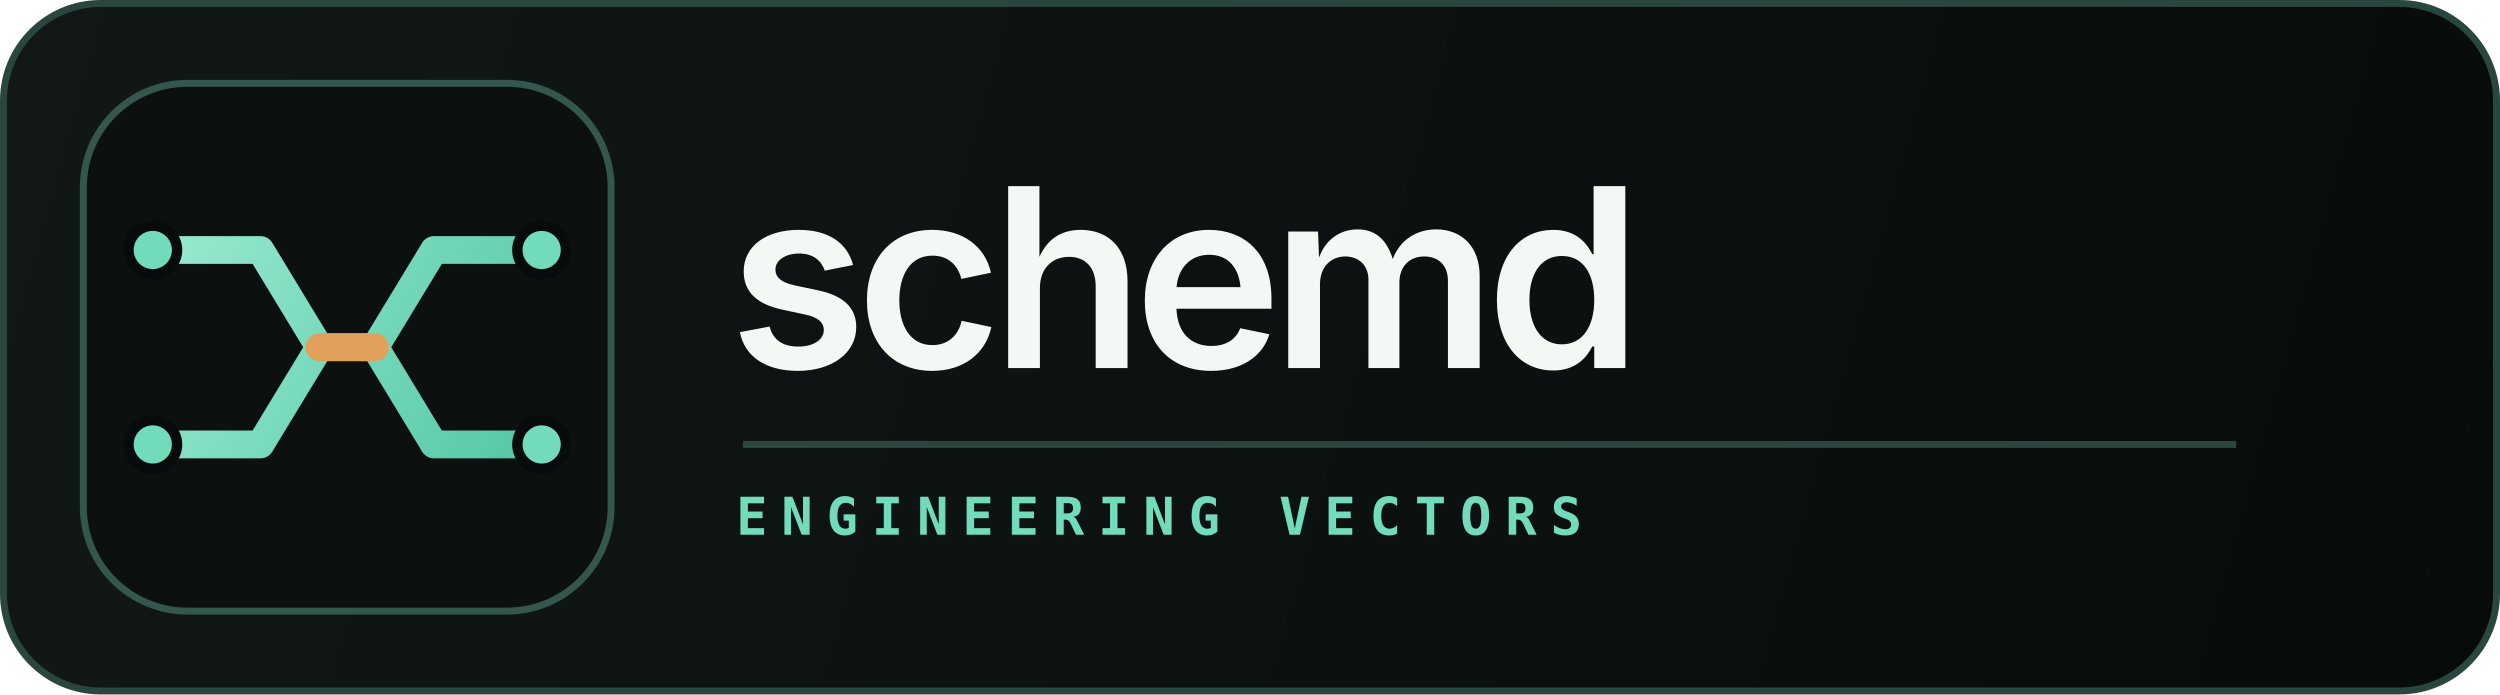
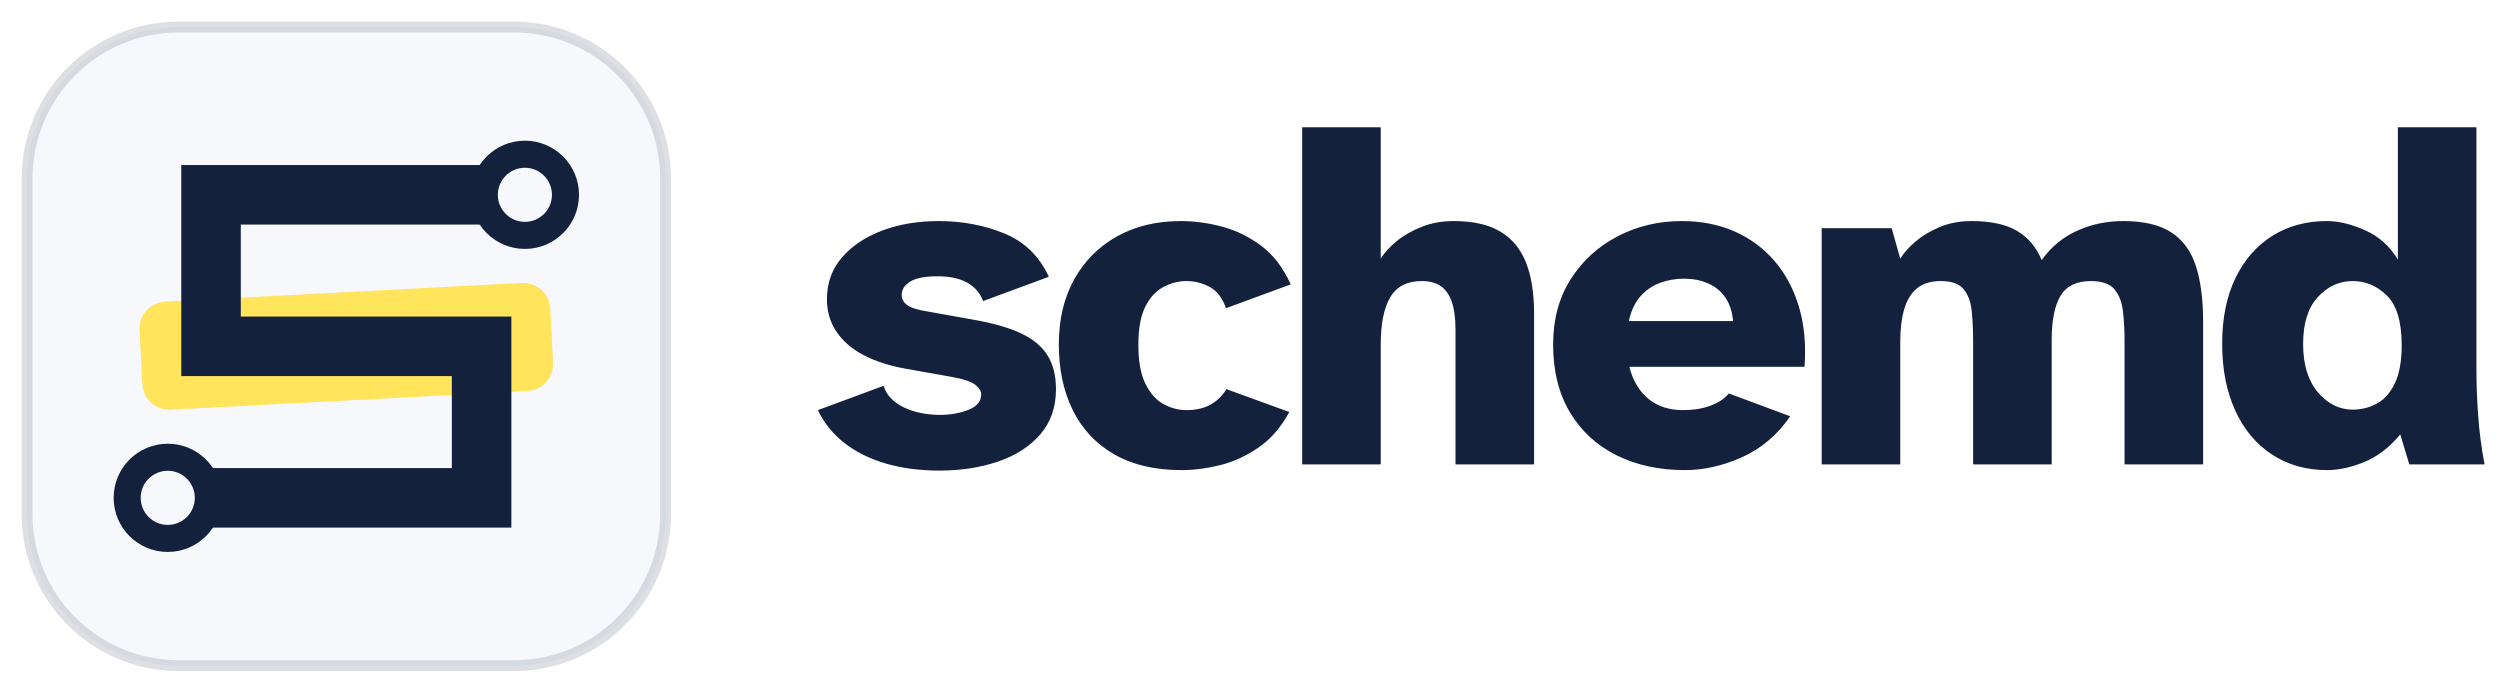
- <svg xmlns="http://www.w3.org/2000/svg" viewBox="0 0 720 200" role="img" aria-labelledby="title description">
-   <defs>
-     <linearGradient id="surface" x1="0" y1="0" x2="720" y2="200" gradientUnits="userSpaceOnUse">
-       <stop stop-color="#111817" />
-       <stop offset="1" stop-color="#080b0b" />
-     </linearGradient>
-     <linearGradient id="signal" x1="42" y1="68" x2="158" y2="132" gradientUnits="userSpaceOnUse">
-       <stop stop-color="#9aead1" />
-       <stop offset="1" stop-color="#52c7a5" />
-     </linearGradient>
-   </defs>
-   <rect x="1" y="1" width="718" height="198" rx="28" fill="url(#surface)" stroke="#29473f" stroke-width="2" />
-   <g>
-     <rect x="24" y="24" width="152" height="152" rx="30" fill="#0c1110" stroke="#33574d" stroke-width="2" />
-     <path d="M44 72h31l17 28h16l17-28h31M44 128h31l17-28m16 0 17 28h31" fill="none" stroke="url(#signal)" stroke-width="8" stroke-linecap="round" stroke-linejoin="round" />
-     <path d="M92 100h16" stroke="#e1a15c" stroke-width="8" stroke-linecap="round" />
-     <g fill="#72dbbb" stroke="#080b0b" stroke-width="3">
-       <circle cx="44" cy="72" r="7" />
-       <circle cx="156" cy="72" r="7" />
-       <circle cx="44" cy="128" r="7" />
-       <circle cx="156" cy="128" r="7" />
-     </g>
-   </g>
-   <text x="210" y="106" fill="#f4f8f5" font-family="Inter, 'Fira Sans', system-ui, sans-serif" font-size="72" font-weight="640" letter-spacing="-3">schemd</text>
-   <path d="M214 128h430" stroke="#29473f" stroke-width="2" />
-   <text x="212" y="154" fill="#72dbbb" font-family="'Fira Code', ui-monospace, monospace" font-size="15" font-weight="600" letter-spacing="4">ENGINEERING VECTORS</text>
+ <svg xmlns="http://www.w3.org/2000/svg" viewBox="0 0 462 128" role="img" aria-label="schemd">
+   <style>.tile{fill:#F6F8FB;stroke:#14213D24}.hl{fill:#FFE45C}.net{stroke:#14213D}.term{fill:#F6F8FB;stroke:#14213D}.word{fill:#14213D}@media (prefers-color-scheme:dark){.tile{fill:#252F3D;stroke:#E6ECF429}.hl{fill:#E8C93A}.net{stroke:#E6ECF4}.term{fill:#252F3D;stroke:#E6ECF4}.word{fill:#E6ECF4}}</style>
+   <rect class="tile" x="5" y="5" width="118" height="118" rx="28" stroke-width="2" />
+   <rect class="hl" x="26" y="54" width="76" height="20" rx="5" transform="rotate(-3 64 64)" />
+   <path class="net" d="M89.5 36H39V64H89V92H38.5" fill="none" stroke-width="11" />
+   <circle class="term" cx="97" cy="36" r="7.5" stroke-width="5" />
+   <circle class="term" cx="31" cy="92" r="7.5" stroke-width="5" />
+   <path class="word" transform="translate(150 85.82) scale(0.088)" d="M268 13Q206 13 155.0 -2.0Q104 -17 68.0 -45.5Q32 -74 13 -114L151 -165Q160 -136 193.0 -120.0Q226 -104 270 -104Q302 -104 329.0 -114.5Q356 -125 356 -147Q356 -158 342.5 -168.0Q329 -178 287 -185L197 -201Q147 -210 110.0 -229.0Q73 -248 52.5 -278.0Q32 -308 32 -347Q32 -398 63.5 -434.5Q95 -471 148.0 -491.0Q201 -511 267 -511Q341 -511 404.5 -485.0Q468 -459 498 -394L360 -343Q350 -369 326.0 -382.0Q302 -395 265 -395Q225 -395 207.0 -384.0Q189 -373 189 -356Q189 -343 200.5 -334.5Q212 -326 244 -321L339 -304Q402 -293 440.0 -275.0Q478 -257 495.5 -228.5Q513 -200 513 -158Q513 -101 480.0 -63.0Q447 -25 391.5 -6.0Q336 13 268 13Z M777.0 12Q693.0 12 635.5 -21.0Q578.0 -54 548.5 -113.5Q519.0 -173 519.0 -252Q519.0 -331 551.5 -389.0Q584.0 -447 641.5 -479.0Q699.0 -511 775.0 -511Q817.0 -511 861.0 -499.5Q905.0 -488 943.5 -459.5Q982.0 -431 1006.0 -378L870.0 -328Q859.0 -360 836.0 -372.5Q813.0 -385 787.0 -385Q762.0 -385 738.5 -372.5Q715.0 -360 700.5 -331.0Q686.0 -302 686.0 -251Q686.0 -199 701.0 -169.0Q716.0 -139 739.0 -126.5Q762.0 -114 787.0 -114Q817.0 -114 837.5 -125.5Q858.0 -137 871.0 -158L1003.0 -110Q977.0 -62 938.5 -35.5Q900.0 -9 858.0 1.5Q816.0 12 777.0 12Z M1030.0 0V-708H1195.0V-432Q1206.0 -450 1227.5 -468.0Q1249.0 -486 1280.0 -498.5Q1311.0 -511 1348.0 -511Q1409.0 -511 1446.0 -489.0Q1483.0 -467 1500.0 -424.0Q1517.0 -381 1517.0 -318V0H1352.0V-283Q1352.0 -318 1344.5 -340.5Q1337.0 -363 1321.5 -374.0Q1306.0 -385 1281.0 -385Q1235.0 -385 1215.0 -351.0Q1195.0 -317 1195.0 -252V0Z M1834.0 12Q1753.0 12 1690.5 -19.0Q1628.0 -50 1592.5 -109.0Q1557.0 -168 1557.0 -252Q1557.0 -331 1594.0 -389.0Q1631.0 -447 1692.5 -479.0Q1754.0 -511 1827.0 -511Q1889.0 -511 1938.5 -489.0Q1988.0 -467 2022.5 -426.5Q2057.0 -386 2073.5 -330.0Q2090.0 -274 2085.0 -205H1717.0Q1723.0 -182 1733.5 -165.0Q1744.0 -148 1758.5 -136.5Q1773.0 -125 1791.0 -119.5Q1809.0 -114 1829.0 -114Q1863.0 -114 1888.0 -123.5Q1913.0 -133 1926.0 -149L2055.0 -101Q2014.0 -42 1953.5 -15.0Q1893.0 12 1834.0 12ZM1716.0 -301H1935.0Q1932.0 -332 1918.0 -351.5Q1904.0 -371 1881.5 -380.5Q1859.0 -390 1832.0 -390Q1805.0 -390 1781.0 -381.0Q1757.0 -372 1740.0 -352.5Q1723.0 -333 1716.0 -301Z M2121.0 0V-496H2268.0L2286.0 -432Q2297.0 -450 2318.0 -468.0Q2339.0 -486 2369.0 -498.5Q2399.0 -511 2436.0 -511Q2496.0 -511 2531.0 -490.5Q2566.0 -470 2583.0 -429Q2612.0 -470 2657.0 -490.5Q2702.0 -511 2754.0 -511Q2819.0 -511 2855.5 -487.0Q2892.0 -463 2907.0 -416.0Q2922.0 -369 2922.0 -300V0H2757.0V-259Q2757.0 -294 2753.5 -322.5Q2750.0 -351 2735.5 -368.0Q2721.0 -385 2686.0 -385Q2641.0 -385 2622.5 -354.0Q2604.0 -323 2604.0 -261V0H2439.0V-259Q2439.0 -294 2436.0 -322.5Q2433.0 -351 2419.0 -368.0Q2405.0 -385 2371.0 -385Q2340.0 -385 2321.5 -370.0Q2303.0 -355 2294.5 -326.5Q2286.0 -298 2286.0 -257V0Z M3182.0 12Q3117.0 12 3067.0 -20.5Q3017.0 -53 2989.5 -113.0Q2962.0 -173 2962.0 -253Q2962.0 -334 2990.0 -391.5Q3018.0 -449 3067.5 -480.0Q3117.0 -511 3182.0 -511Q3219.0 -511 3262.5 -491.5Q3306.0 -472 3331.0 -430V-708H3496.0V-195Q3496.0 -155 3499.5 -104.0Q3503.0 -53 3513.0 0H3355.0L3336.0 -63Q3302.0 -22 3260.5 -5.0Q3219.0 12 3182.0 12ZM3236.0 -115Q3263.0 -115 3286.5 -127.5Q3310.0 -140 3324.5 -170.0Q3339.0 -200 3339.0 -250Q3339.0 -324 3308.0 -354.5Q3277.0 -385 3236.0 -385Q3194.0 -385 3163.0 -351.5Q3132.0 -318 3132.0 -253Q3132.0 -188 3163.0 -151.5Q3194.0 -115 3236.0 -115Z" />
</svg>
